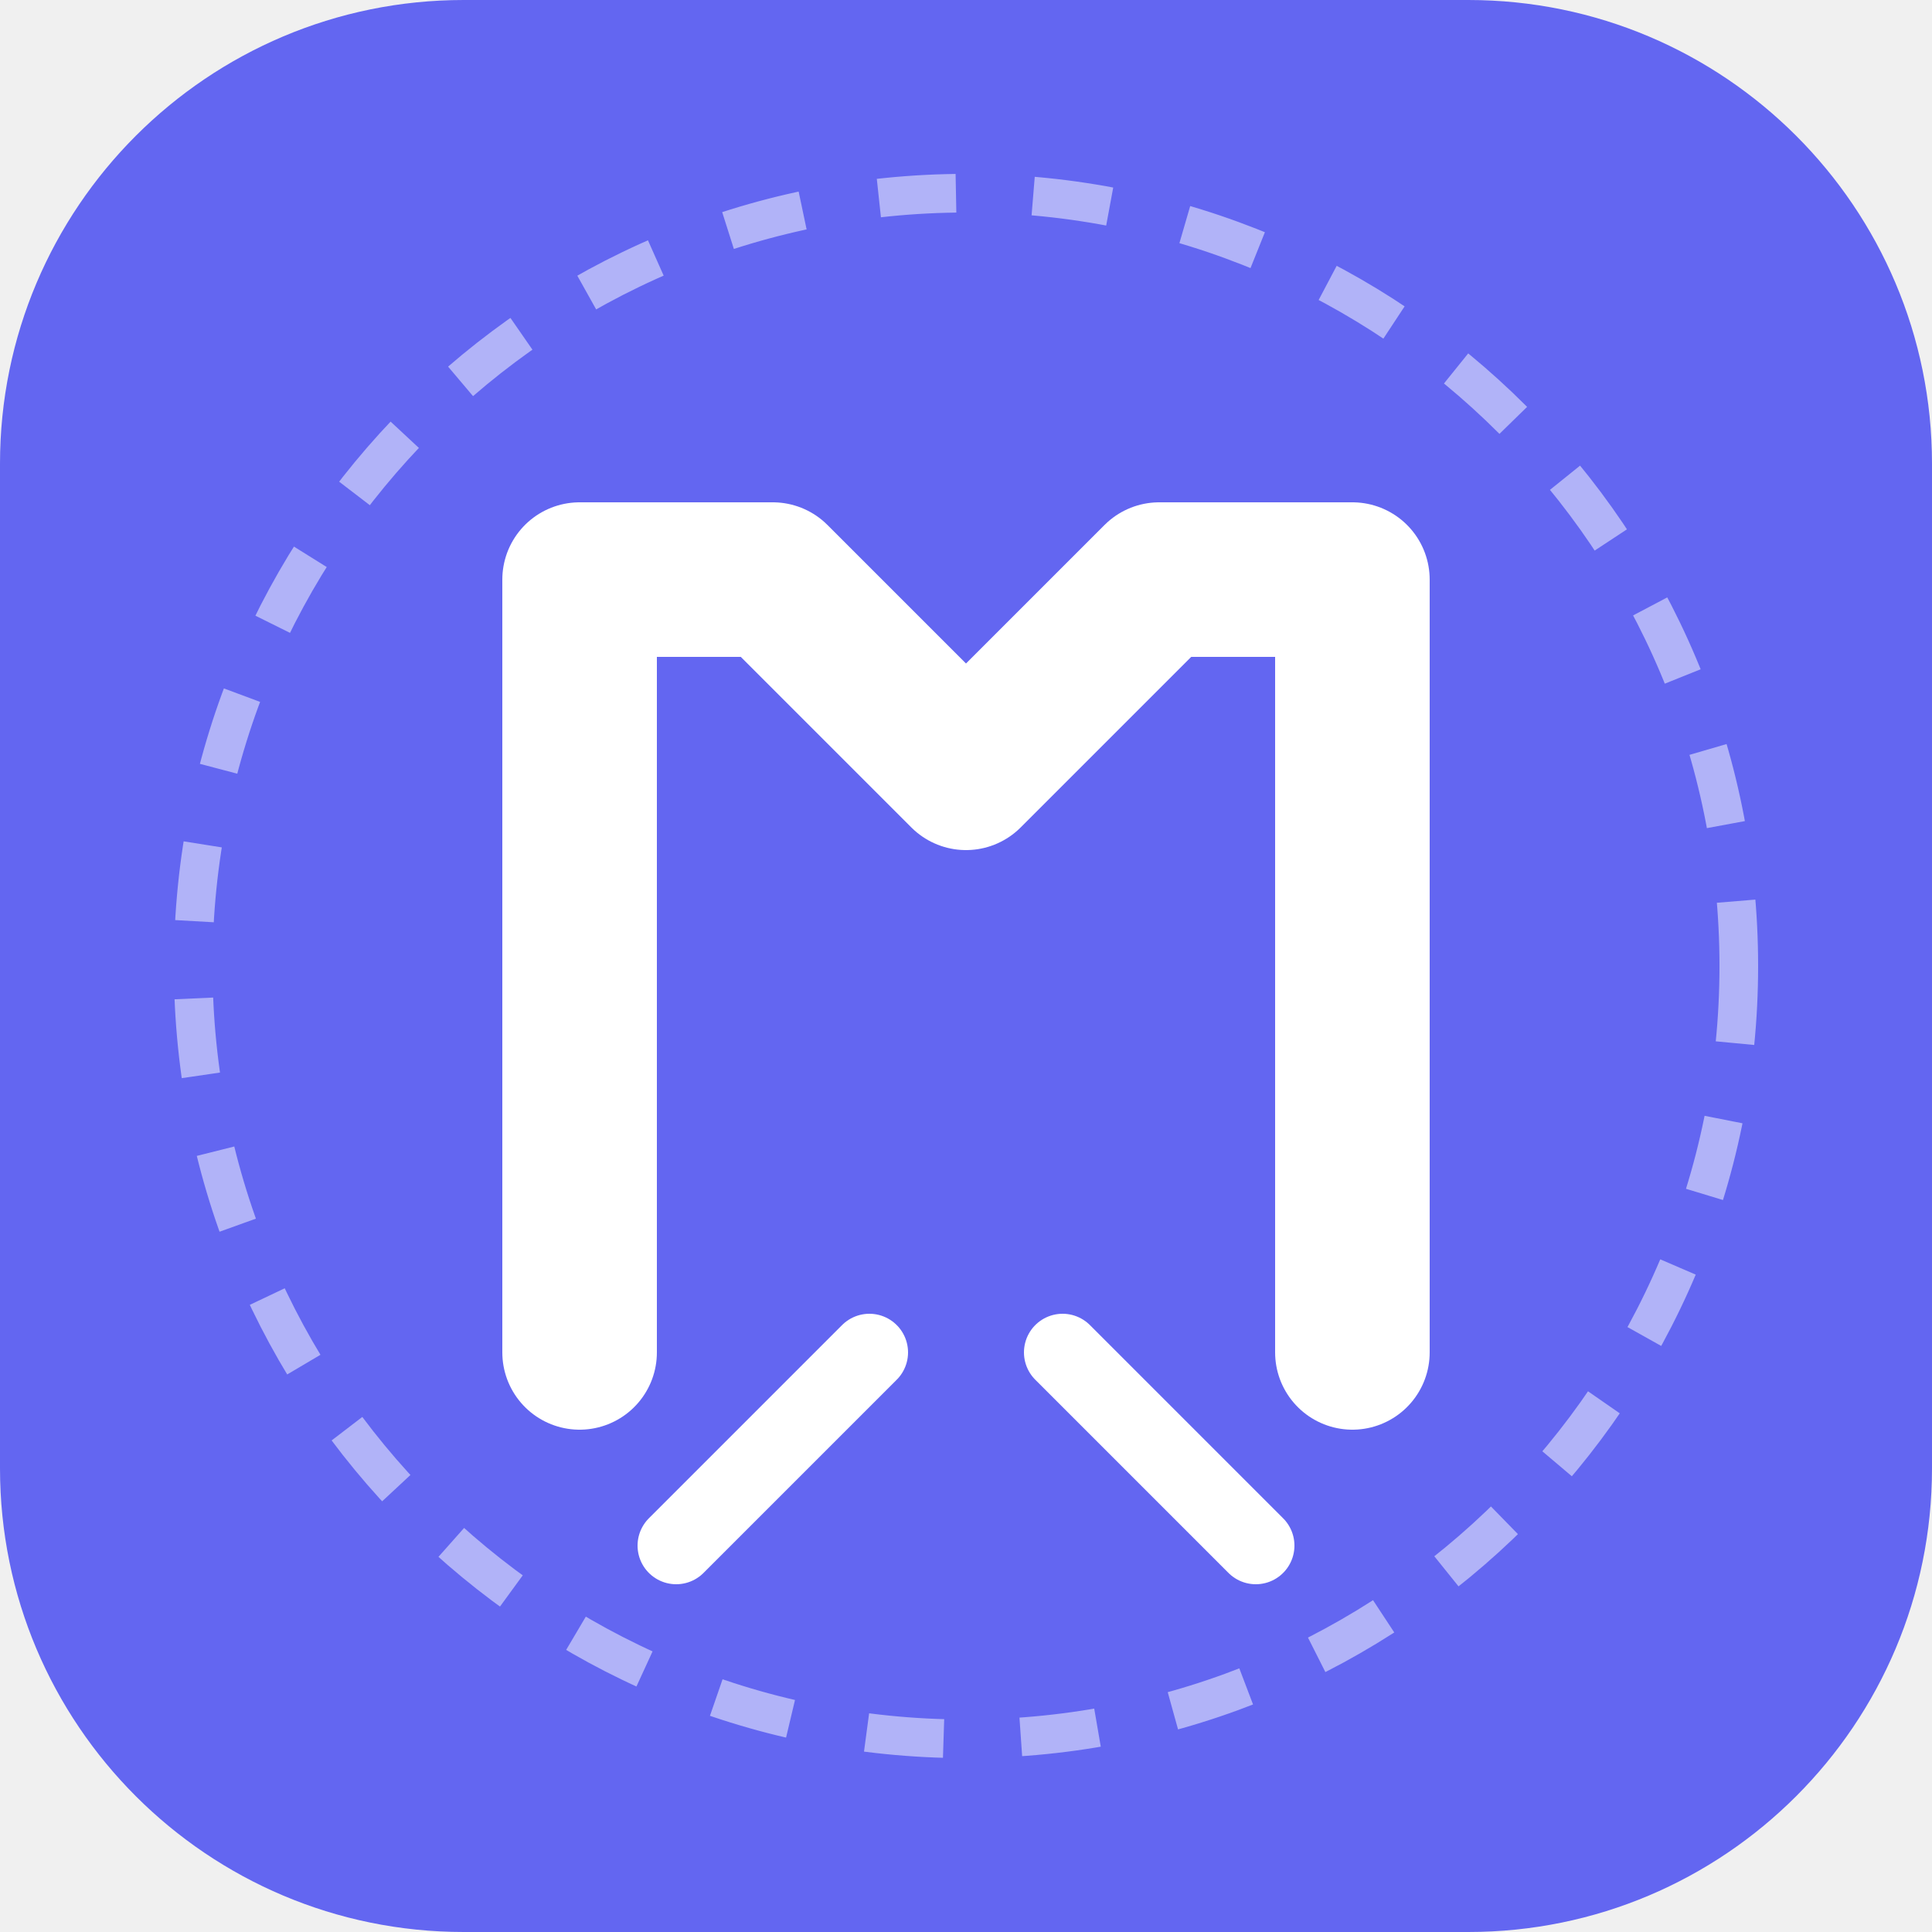
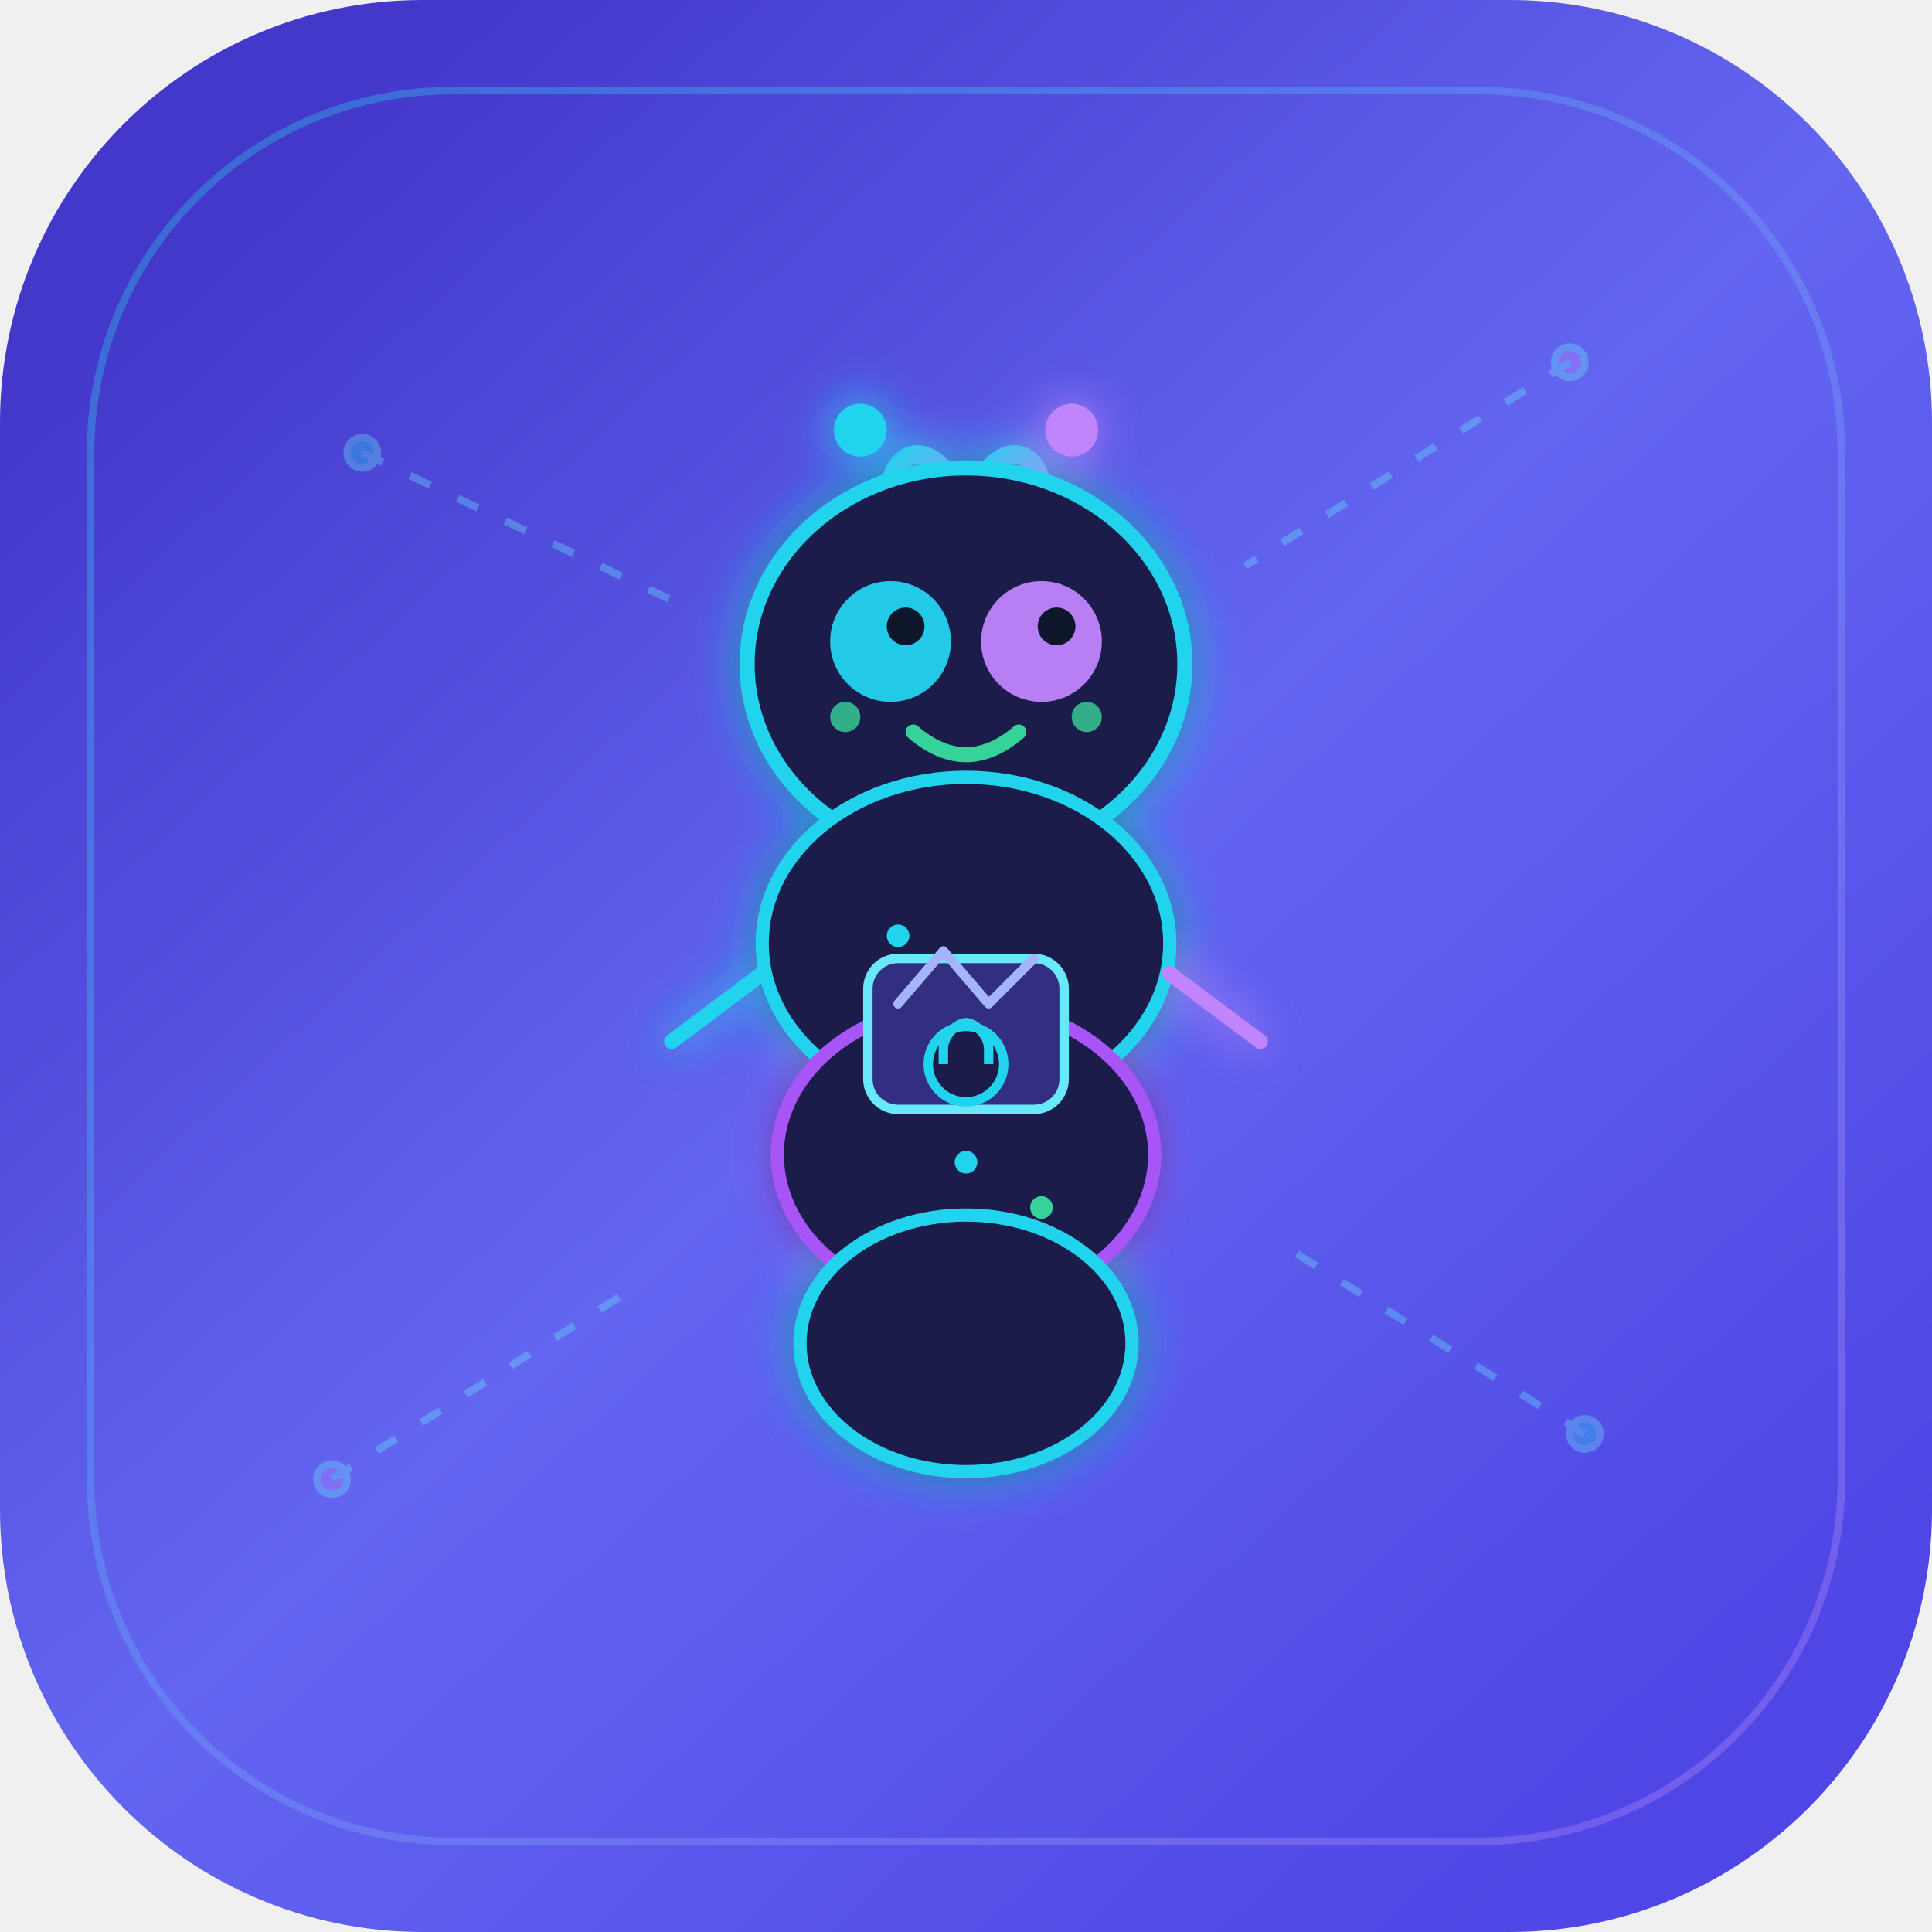
- <svg xmlns="http://www.w3.org/2000/svg" width="100" height="100" viewBox="0 0 100 100" fill="none">
-   <rect width="100" height="100" rx="24" fill="#6366f1" />
-   <path d="M30 70V30H40L50 40L60 30H70V70" stroke="white" stroke-width="8" stroke-linecap="round" stroke-linejoin="round" />
-   <circle cx="50" cy="50" r="40" stroke="white" stroke-width="2" stroke-dasharray="4 4" opacity="0.5" />
-   <path d="M35 80L45 70M55 70L65 80" stroke="white" stroke-width="4" stroke-linecap="round" />
+ <svg xmlns="http://www.w3.org/2000/svg" width="512" height="512" viewBox="0 0 512 512" fill="none">
+   <defs>
+     <linearGradient id="bg" x1="64" y1="48" x2="448" y2="464" gradientUnits="userSpaceOnUse">
+       <stop stop-color="#4338ca" />
+       <stop offset="0.5" stop-color="#6366f1" />
+       <stop offset="1" stop-color="#4f46e5" />
+     </linearGradient>
+     <linearGradient id="neon" x1="0" y1="0" x2="1" y2="1">
+       <stop stop-color="#22d3ee" />
+       <stop offset="1" stop-color="#c084fc" />
+     </linearGradient>
+     <linearGradient id="body" x1="196" y1="120" x2="316" y2="380" gradientUnits="userSpaceOnUse">
+       <stop stop-color="#1e1b4b" />
+       <stop offset="1" stop-color="#0f172a" />
+     </linearGradient>
+     <filter id="glow" x="-20%" y="-20%" width="140%" height="140%">
+       <feGaussianBlur stdDeviation="6" result="blur" />
+       <feMerge>
+         <feMergeNode in="blur" />
+         <feMergeNode in="SourceGraphic" />
+       </feMerge>
+     </filter>
+   </defs>
+   <rect width="512" height="512" rx="112" fill="url(#bg)" />
+   <g opacity="0.35" stroke="#67e8f9" stroke-width="2">
+     <circle cx="96" cy="120" r="4" fill="#22d3ee" />
+     <circle cx="416" cy="96" r="4" fill="#c084fc" />
+     <circle cx="420" cy="380" r="4" fill="#22d3ee" />
+     <circle cx="88" cy="392" r="4" fill="#c084fc" />
+     <path d="M96 120 L180 160 M416 96 L330 150 M420 380 L340 330 M88 392 L170 340" stroke-dasharray="6 8" />
+   </g>
+   <g transform="translate(256 268)" filter="url(#glow)">
+     <path d="M-18 -118 C-28 -150 -8 -158 0 -132" stroke="url(#neon)" stroke-width="5" stroke-linecap="round" fill="none" />
+     <path d="M18 -118 C28 -150 8 -158 0 -132" stroke="url(#neon)" stroke-width="5" stroke-linecap="round" fill="none" />
+     <circle cx="-28" cy="-154" r="7" fill="#22d3ee" />
+     <circle cx="28" cy="-154" r="7" fill="#c084fc" />
+     <ellipse cx="0" cy="-92" rx="58" ry="52" fill="url(#body)" stroke="#22d3ee" stroke-width="4" />
+     <circle cx="-20" cy="-98" r="16" fill="#22d3ee" opacity="0.95" />
+     <circle cx="20" cy="-98" r="16" fill="#c084fc" opacity="0.95" />
+     <circle cx="-16" cy="-102" r="5" fill="#0f172a" />
+     <circle cx="24" cy="-102" r="5" fill="#0f172a" />
+     <path d="M-14 -74 Q0 -62 14 -74" stroke="#34d399" stroke-width="4" stroke-linecap="round" fill="none" />
+     <circle cx="-32" cy="-78" r="4" fill="#34d399" opacity="0.8" />
+     <circle cx="32" cy="-78" r="4" fill="#34d399" opacity="0.8" />
+     <ellipse cx="0" cy="-18" rx="54" ry="44" fill="url(#body)" stroke="#22d3ee" stroke-width="3.5" />
+     <ellipse cx="0" cy="38" rx="50" ry="40" fill="url(#body)" stroke="#a855f7" stroke-width="3.5" />
+     <ellipse cx="0" cy="88" rx="44" ry="34" fill="url(#body)" stroke="#22d3ee" stroke-width="3.5" />
+     <circle cx="-18" cy="-20" r="3" fill="#22d3ee" />
+     <circle cx="16" cy="-8" r="3" fill="#c084fc" />
+     <circle cx="0" cy="40" r="3" fill="#22d3ee" />
+     <circle cx="20" cy="52" r="3" fill="#34d399" />
+     <path d="M-54 -10 L-78 8" stroke="#22d3ee" stroke-width="4" stroke-linecap="round" />
+     <path d="M54 -10 L78 8" stroke="#c084fc" stroke-width="4" stroke-linecap="round" />
+     <g transform="translate(0 -8)">
+       <rect x="-26" y="-6" width="52" height="40" rx="8" fill="#312e81" stroke="#67e8f9" stroke-width="2.5" />
+       <path d="M-18 6 L-6 -8 L6 6 L18 -6" stroke="#a5b4fc" stroke-width="2.5" stroke-linecap="round" stroke-linejoin="round" fill="none" />
+       <circle cx="0" cy="22" r="10" fill="#1e1b4b" stroke="#22d3ee" stroke-width="2.5" />
+       <path d="M-6 22 V18 C-6 14 -2 11 0 11 C2 11 6 14 6 18 V22" stroke="#22d3ee" stroke-width="2.5" fill="none" />
+     </g>
+   </g>
+   <rect x="24" y="24" width="464" height="464" rx="96" stroke="url(#neon)" stroke-width="2" opacity="0.35" fill="none" />
</svg>
